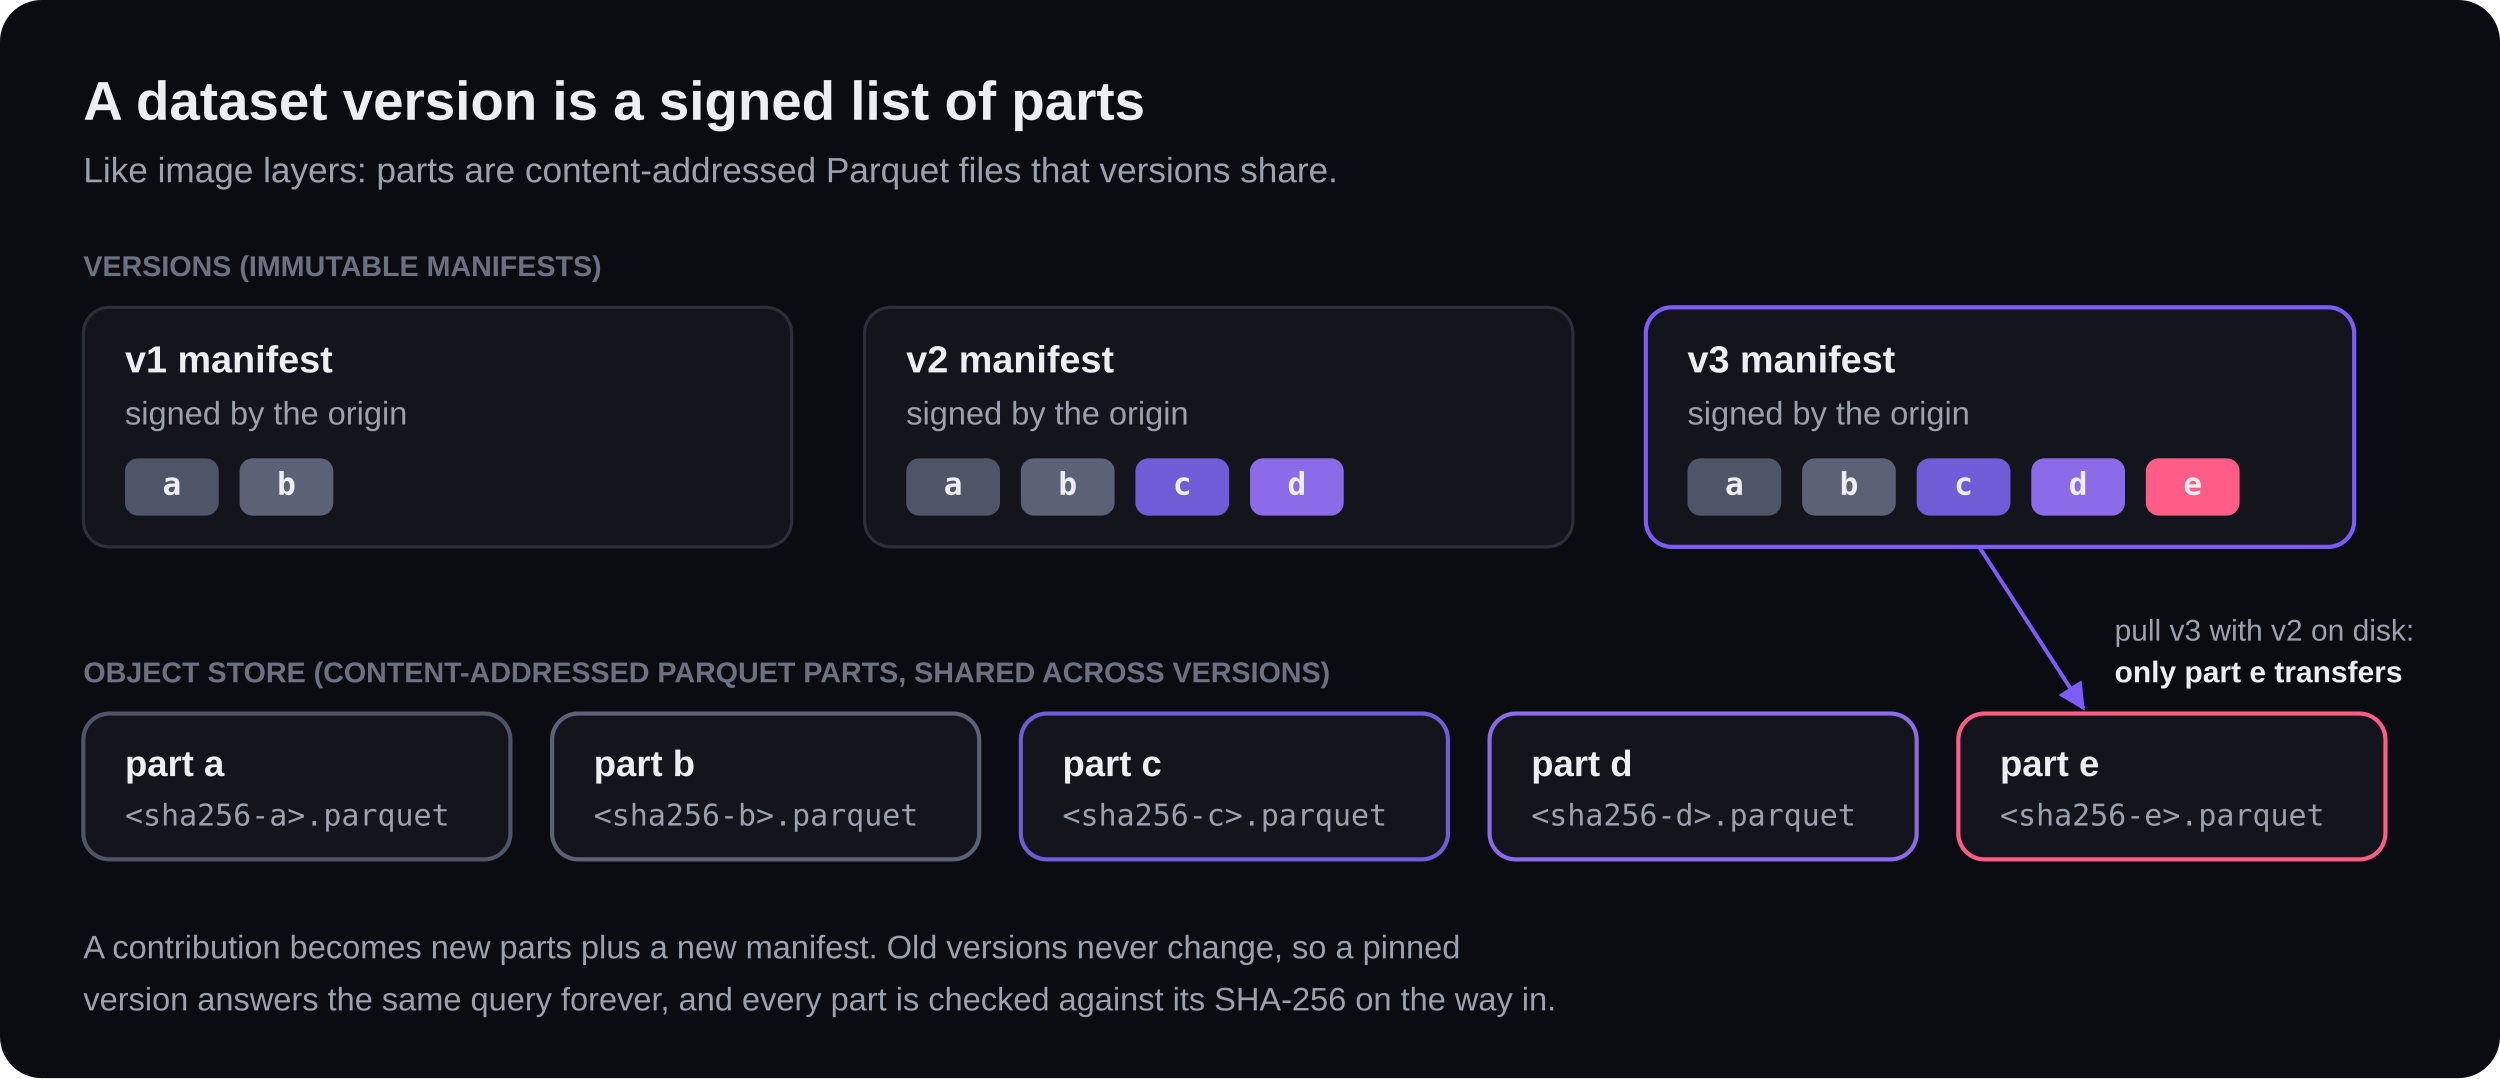
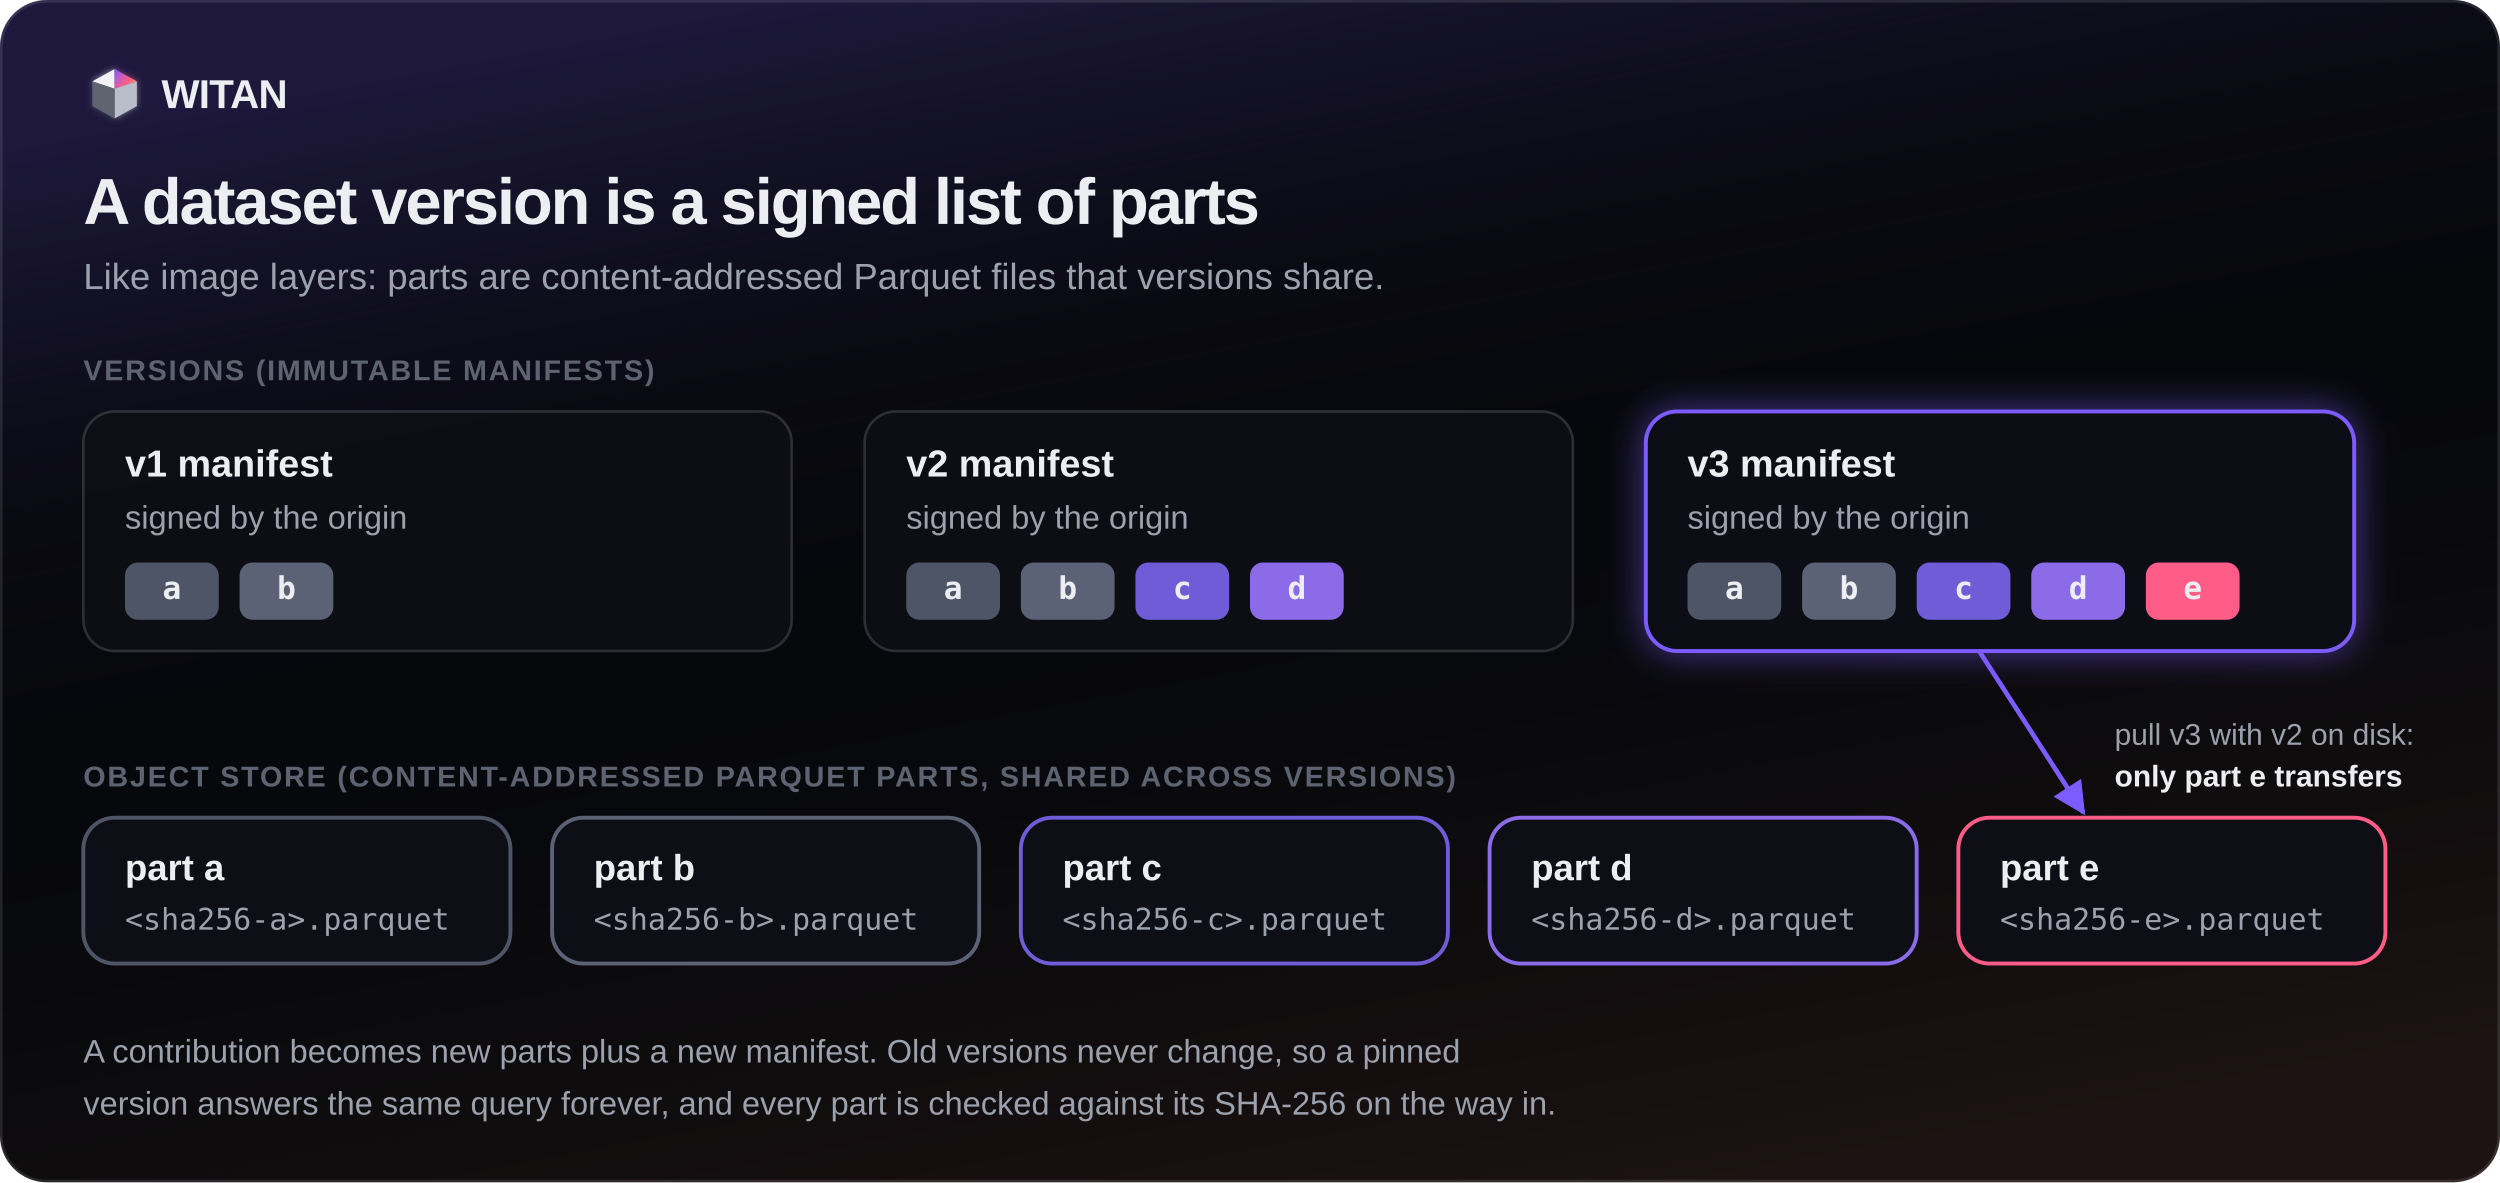
- <svg xmlns="http://www.w3.org/2000/svg" viewBox="0 0 960 414" width="960" height="414" role="img" aria-label="Dataset versions are signed manifests of shared Parquet parts" font-family="'Wanted Sans Variable', 'Wanted Sans', 'Segoe UI', 'Helvetica Neue', Arial, sans-serif" text-rendering="geometricPrecision">
+ <svg xmlns="http://www.w3.org/2000/svg" viewBox="0 0 960 454" width="960" height="454" role="img" aria-label="Dataset versions are signed manifests of shared Parquet parts" font-family="'Wanted Sans Variable', 'Wanted Sans', 'Segoe UI', 'Helvetica Neue', Arial, sans-serif" text-rendering="geometricPrecision">
  <defs>
    <marker id="arrow" viewBox="0 0 10 10" refX="9" refY="5" markerWidth="7" markerHeight="7" orient="auto-start-reverse">
      <path d="M0 0L10 5L0 10z" fill="#9BA1AD" />
    </marker>
    <marker id="arrow-v" viewBox="0 0 10 10" refX="9" refY="5" markerWidth="7" markerHeight="7" orient="auto-start-reverse">
      <path d="M0 0L10 5L0 10z" fill="#7C5CFF" />
    </marker>
+     <marker id="arrow-a" viewBox="0 0 10 10" refX="9" refY="5" markerWidth="7" markerHeight="7" orient="auto-start-reverse">
+       <path d="M0 0L10 5L0 10z" fill="#FFB35C" />
+     </marker>
+     <linearGradient id="aurora" x1="12" y1="2" x2="21" y2="10" gradientUnits="userSpaceOnUse">
+       <stop offset="0" stop-color="#7C5CFF" />
+       <stop offset=".6" stop-color="#FF5C87" />
+       <stop offset="1" stop-color="#FFB35C" />
+     </linearGradient>
+     <linearGradient id="aurora-h" x1="0" y1="0" x2="1" y2="0">
+       <stop offset="0" stop-color="#7C5CFF" />
+       <stop offset=".6" stop-color="#FF5C87" />
+       <stop offset="1" stop-color="#FFB35C" />
+     </linearGradient>
+     <linearGradient id="aurora-v" x1="0" y1="0" x2="0" y2="1">
+       <stop offset="0" stop-color="#9A80FF" />
+       <stop offset="1" stop-color="#7C5CFF" stop-opacity=".55" />
+     </linearGradient>
+     <linearGradient id="tint" x1=".3" y1="0" x2=".7" y2="1">
+       <stop offset="0" stop-color="#7C5CFF" stop-opacity=".2" />
+       <stop offset=".46" stop-color="#07080C" stop-opacity="0" />
+       <stop offset="1" stop-color="#FF8A4C" stop-opacity=".09" />
+     </linearGradient>
+     <filter id="glow-v" x="-50%" y="-50%" width="200%" height="200%">
+       <feDropShadow dx="0" dy="0" stdDeviation="7" flood-color="#7C5CFF" flood-opacity="0.55" />
+     </filter>
+     <filter id="glow-w" x="-50%" y="-50%" width="200%" height="200%">
+       <feDropShadow dx="0" dy="0" stdDeviation="2.5" flood-color="#ECEEF2" flood-opacity="0.45" />
+     </filter>
+     <filter id="glow-g" x="-50%" y="-50%" width="200%" height="200%">
+       <feDropShadow dx="0" dy="0" stdDeviation="4" flood-color="#58C48A" flood-opacity="0.8" />
+     </filter>
+     <filter id="glow-a" x="-50%" y="-50%" width="200%" height="200%">
+       <feDropShadow dx="0" dy="0" stdDeviation="4" flood-color="#FFB35C" flood-opacity="0.45" />
+     </filter>
+     <filter id="blur-mark" x="-50%" y="-50%" width="200%" height="200%">
+       <feGaussianBlur stdDeviation="1.2" />
+     </filter>
  </defs>
-   <rect width="960" height="414" rx="16" fill="#0B0C12" />
-   <text x="32" y="46" font-size="21" font-weight="700" fill="#ECEEF2">A dataset version is a signed list of parts</text>
-   <text x="32" y="70" font-size="13.5" fill="#9BA1AD">Like image layers: parts are content-addressed Parquet files that versions share.</text>
-   <text x="32" y="106" font-size="11" font-weight="600" fill="#6B7180" text-anchor="start" xml:space="preserve">VERSIONS (IMMUTABLE MANIFESTS)</text>
-   <rect x="32" y="118" width="272" height="92" rx="10" fill="#14151C" stroke="#2C2F3A" stroke-width="1.2" />
-   <text x="48" y="143" font-size="14.5" font-weight="600" fill="#ECEEF2" text-anchor="start" xml:space="preserve">v1 manifest</text>
-   <text x="48" y="163" font-size="12.5" font-weight="400" fill="#9BA1AD" text-anchor="start" xml:space="preserve">signed by the origin</text>
-   <rect x="48" y="176" width="36" height="22" rx="5" fill="#4E5566" />
-   <text x="66" y="190" font-size="12" font-weight="600" fill="#ECEEF2" text-anchor="middle" xml:space="preserve" font-family="'IBM Plex Mono', 'SFMono-Regular', Consolas, monospace">a</text>
-   <rect x="92" y="176" width="36" height="22" rx="5" fill="#5B6275" />
-   <text x="110" y="190" font-size="12" font-weight="600" fill="#ECEEF2" text-anchor="middle" xml:space="preserve" font-family="'IBM Plex Mono', 'SFMono-Regular', Consolas, monospace">b</text>
-   <rect x="332" y="118" width="272" height="92" rx="10" fill="#14151C" stroke="#2C2F3A" stroke-width="1.2" />
-   <text x="348" y="143" font-size="14.5" font-weight="600" fill="#ECEEF2" text-anchor="start" xml:space="preserve">v2 manifest</text>
-   <text x="348" y="163" font-size="12.5" font-weight="400" fill="#9BA1AD" text-anchor="start" xml:space="preserve">signed by the origin</text>
-   <rect x="348" y="176" width="36" height="22" rx="5" fill="#4E5566" />
-   <text x="366" y="190" font-size="12" font-weight="600" fill="#ECEEF2" text-anchor="middle" xml:space="preserve" font-family="'IBM Plex Mono', 'SFMono-Regular', Consolas, monospace">a</text>
-   <rect x="392" y="176" width="36" height="22" rx="5" fill="#5B6275" />
-   <text x="410" y="190" font-size="12" font-weight="600" fill="#ECEEF2" text-anchor="middle" xml:space="preserve" font-family="'IBM Plex Mono', 'SFMono-Regular', Consolas, monospace">b</text>
-   <rect x="436" y="176" width="36" height="22" rx="5" fill="#6F5CD6" />
-   <text x="454" y="190" font-size="12" font-weight="600" fill="#ECEEF2" text-anchor="middle" xml:space="preserve" font-family="'IBM Plex Mono', 'SFMono-Regular', Consolas, monospace">c</text>
-   <rect x="480" y="176" width="36" height="22" rx="5" fill="#8B6BE8" />
-   <text x="498" y="190" font-size="12" font-weight="600" fill="#ECEEF2" text-anchor="middle" xml:space="preserve" font-family="'IBM Plex Mono', 'SFMono-Regular', Consolas, monospace">d</text>
-   <rect x="632" y="118" width="272" height="92" rx="10" fill="#14151C" stroke="#7C5CFF" stroke-width="1.6" />
-   <text x="648" y="143" font-size="14.5" font-weight="600" fill="#ECEEF2" text-anchor="start" xml:space="preserve">v3 manifest</text>
-   <text x="648" y="163" font-size="12.5" font-weight="400" fill="#9BA1AD" text-anchor="start" xml:space="preserve">signed by the origin</text>
-   <rect x="648" y="176" width="36" height="22" rx="5" fill="#4E5566" />
-   <text x="666" y="190" font-size="12" font-weight="600" fill="#ECEEF2" text-anchor="middle" xml:space="preserve" font-family="'IBM Plex Mono', 'SFMono-Regular', Consolas, monospace">a</text>
-   <rect x="692" y="176" width="36" height="22" rx="5" fill="#5B6275" />
-   <text x="710" y="190" font-size="12" font-weight="600" fill="#ECEEF2" text-anchor="middle" xml:space="preserve" font-family="'IBM Plex Mono', 'SFMono-Regular', Consolas, monospace">b</text>
-   <rect x="736" y="176" width="36" height="22" rx="5" fill="#6F5CD6" />
-   <text x="754" y="190" font-size="12" font-weight="600" fill="#ECEEF2" text-anchor="middle" xml:space="preserve" font-family="'IBM Plex Mono', 'SFMono-Regular', Consolas, monospace">c</text>
-   <rect x="780" y="176" width="36" height="22" rx="5" fill="#8B6BE8" />
-   <text x="798" y="190" font-size="12" font-weight="600" fill="#ECEEF2" text-anchor="middle" xml:space="preserve" font-family="'IBM Plex Mono', 'SFMono-Regular', Consolas, monospace">d</text>
-   <rect x="824" y="176" width="36" height="22" rx="5" fill="#FF5C87" />
-   <text x="842" y="190" font-size="12" font-weight="600" fill="#ECEEF2" text-anchor="middle" xml:space="preserve" font-family="'IBM Plex Mono', 'SFMono-Regular', Consolas, monospace">e</text>
-   <text x="32" y="262" font-size="11" font-weight="600" fill="#6B7180" text-anchor="start" xml:space="preserve">OBJECT STORE (CONTENT-ADDRESSED PARQUET PARTS, SHARED ACROSS VERSIONS)</text>
-   <rect x="32" y="274" width="164" height="56" rx="10" fill="#14151C" stroke="#4E5566" stroke-width="1.6" />
-   <text x="48" y="298" font-size="14" font-weight="600" fill="#ECEEF2" text-anchor="start" xml:space="preserve">part a</text>
-   <text x="48" y="317" font-size="11.5" font-weight="400" fill="#9BA1AD" text-anchor="start" xml:space="preserve" font-family="'IBM Plex Mono', 'SFMono-Regular', Consolas, monospace">&lt;sha256-a&gt;.parquet</text>
-   <rect x="212" y="274" width="164" height="56" rx="10" fill="#14151C" stroke="#5B6275" stroke-width="1.6" />
-   <text x="228" y="298" font-size="14" font-weight="600" fill="#ECEEF2" text-anchor="start" xml:space="preserve">part b</text>
-   <text x="228" y="317" font-size="11.5" font-weight="400" fill="#9BA1AD" text-anchor="start" xml:space="preserve" font-family="'IBM Plex Mono', 'SFMono-Regular', Consolas, monospace">&lt;sha256-b&gt;.parquet</text>
-   <rect x="392" y="274" width="164" height="56" rx="10" fill="#14151C" stroke="#6F5CD6" stroke-width="1.6" />
-   <text x="408" y="298" font-size="14" font-weight="600" fill="#ECEEF2" text-anchor="start" xml:space="preserve">part c</text>
-   <text x="408" y="317" font-size="11.5" font-weight="400" fill="#9BA1AD" text-anchor="start" xml:space="preserve" font-family="'IBM Plex Mono', 'SFMono-Regular', Consolas, monospace">&lt;sha256-c&gt;.parquet</text>
-   <rect x="572" y="274" width="164" height="56" rx="10" fill="#14151C" stroke="#8B6BE8" stroke-width="1.6" />
-   <text x="588" y="298" font-size="14" font-weight="600" fill="#ECEEF2" text-anchor="start" xml:space="preserve">part d</text>
-   <text x="588" y="317" font-size="11.5" font-weight="400" fill="#9BA1AD" text-anchor="start" xml:space="preserve" font-family="'IBM Plex Mono', 'SFMono-Regular', Consolas, monospace">&lt;sha256-d&gt;.parquet</text>
-   <rect x="752" y="274" width="164" height="56" rx="10" fill="#14151C" stroke="#FF5C87" stroke-width="1.6" />
-   <text x="768" y="298" font-size="14" font-weight="600" fill="#ECEEF2" text-anchor="start" xml:space="preserve">part e</text>
-   <text x="768" y="317" font-size="11.5" font-weight="400" fill="#9BA1AD" text-anchor="start" xml:space="preserve" font-family="'IBM Plex Mono', 'SFMono-Regular', Consolas, monospace">&lt;sha256-e&gt;.parquet</text>
-   <path d="M760 210L800 272" stroke="#7C5CFF" stroke-width="1.5" fill="none" marker-end="url(#arrow-v)" />
-   <text x="812" y="246" font-size="11.5" font-weight="400" fill="#9BA1AD" text-anchor="start" xml:space="preserve">pull v3 with v2 on disk:</text>
-   <text x="812" y="262" font-size="11.5" font-weight="600" fill="#ECEEF2" text-anchor="start" xml:space="preserve">only part e transfers</text>
-   <text x="32" y="368" font-size="12.5" font-weight="400" fill="#9BA1AD" text-anchor="start" xml:space="preserve">A contribution becomes new parts plus a new manifest. Old versions never change, so a pinned</text>
-   <text x="32" y="388" font-size="12.5" font-weight="400" fill="#9BA1AD" text-anchor="start" xml:space="preserve">version answers the same query forever, and every part is checked against its SHA-256 on the way in.</text>
+   <rect width="960" height="454" rx="18" fill="#07080C" />
+   <rect width="960" height="454" rx="18" fill="url(#tint)" />
+   <rect x=".5" y=".5" width="959" height="453" rx="17.5" fill="none" stroke="#ECEEF2" stroke-opacity=".12" />
+   <g transform="translate(32.6 24.6) scale(0.95)" filter="url(#blur-mark)" opacity=".6">
+     <polygon points="3,7 12,2 12,10" fill="#F2F3F7" />
+     <polygon points="12,2 21,7 12,10" fill="url(#aurora)" />
+     <polygon points="21,7 21,17 12,22 12,10" fill="#B9BEC9" />
+     <polygon points="3,7 12,10 12,22 3,17" fill="#5E6470" />
+   </g>
+   <g transform="translate(32.6 24.6) scale(0.95)">
+     <polygon points="3,7 12,2 12,10" fill="#F2F3F7" />
+     <polygon points="12,2 21,7 12,10" fill="url(#aurora)" />
+     <polygon points="21,7 21,17 12,22 12,10" fill="#B9BEC9" />
+     <polygon points="3,7 12,10 12,22 3,17" fill="#5E6470" />
+   </g>
+   <text x="62" y="41.5" font-size="15.5" font-weight="700" letter-spacing="-0.3" fill="#ECEEF2">WITAN</text>
+   <text x="32" y="86" font-size="25" font-weight="800" letter-spacing="-0.8" fill="#ECEEF2">A dataset version is a signed list of parts</text>
+   <text x="32" y="111" font-size="14" fill="#9BA1AD">Like image layers: parts are content-addressed Parquet files that versions share.</text>
+   <g transform="translate(0 40)">
+     <text x="32" y="106" font-size="11" font-weight="600" letter-spacing="0.7" fill="#5D6370" xml:space="preserve">VERSIONS (IMMUTABLE MANIFESTS)</text>
+     <rect x="32" y="118" width="272" height="92" rx="12" fill="#0E0F16" fill-opacity=".86" stroke="#ECEEF2" stroke-opacity=".16" />
+     <text x="48" y="143" font-size="14.5" font-weight="600" fill="#ECEEF2" text-anchor="start" xml:space="preserve">v1 manifest</text>
+     <text x="48" y="163" font-size="12.5" font-weight="400" fill="#9BA1AD" text-anchor="start" xml:space="preserve">signed by the origin</text>
+     <rect x="48" y="176" width="36" height="22" rx="5" fill="#4E5566" />
+     <text x="66" y="190" font-size="12" font-weight="600" fill="#ECEEF2" text-anchor="middle" xml:space="preserve" font-family="'IBM Plex Mono', 'SFMono-Regular', Consolas, monospace">a</text>
+     <rect x="92" y="176" width="36" height="22" rx="5" fill="#5B6275" />
+     <text x="110" y="190" font-size="12" font-weight="600" fill="#ECEEF2" text-anchor="middle" xml:space="preserve" font-family="'IBM Plex Mono', 'SFMono-Regular', Consolas, monospace">b</text>
+     <rect x="332" y="118" width="272" height="92" rx="12" fill="#0E0F16" fill-opacity=".86" stroke="#ECEEF2" stroke-opacity=".16" />
+     <text x="348" y="143" font-size="14.5" font-weight="600" fill="#ECEEF2" text-anchor="start" xml:space="preserve">v2 manifest</text>
+     <text x="348" y="163" font-size="12.5" font-weight="400" fill="#9BA1AD" text-anchor="start" xml:space="preserve">signed by the origin</text>
+     <rect x="348" y="176" width="36" height="22" rx="5" fill="#4E5566" />
+     <text x="366" y="190" font-size="12" font-weight="600" fill="#ECEEF2" text-anchor="middle" xml:space="preserve" font-family="'IBM Plex Mono', 'SFMono-Regular', Consolas, monospace">a</text>
+     <rect x="392" y="176" width="36" height="22" rx="5" fill="#5B6275" />
+     <text x="410" y="190" font-size="12" font-weight="600" fill="#ECEEF2" text-anchor="middle" xml:space="preserve" font-family="'IBM Plex Mono', 'SFMono-Regular', Consolas, monospace">b</text>
+     <rect x="436" y="176" width="36" height="22" rx="5" fill="#6F5CD6" />
+     <text x="454" y="190" font-size="12" font-weight="600" fill="#ECEEF2" text-anchor="middle" xml:space="preserve" font-family="'IBM Plex Mono', 'SFMono-Regular', Consolas, monospace">c</text>
+     <rect x="480" y="176" width="36" height="22" rx="5" fill="#8B6BE8" />
+     <text x="498" y="190" font-size="12" font-weight="600" fill="#ECEEF2" text-anchor="middle" xml:space="preserve" font-family="'IBM Plex Mono', 'SFMono-Regular', Consolas, monospace">d</text>
+     <rect x="632" y="118" width="272" height="92" rx="12" fill="#0E0F16" stroke="#7C5CFF" stroke-width="1.5" filter="url(#glow-v)" />
+     <text x="648" y="143" font-size="14.5" font-weight="600" fill="#ECEEF2" text-anchor="start" xml:space="preserve">v3 manifest</text>
+     <text x="648" y="163" font-size="12.5" font-weight="400" fill="#9BA1AD" text-anchor="start" xml:space="preserve">signed by the origin</text>
+     <rect x="648" y="176" width="36" height="22" rx="5" fill="#4E5566" />
+     <text x="666" y="190" font-size="12" font-weight="600" fill="#ECEEF2" text-anchor="middle" xml:space="preserve" font-family="'IBM Plex Mono', 'SFMono-Regular', Consolas, monospace">a</text>
+     <rect x="692" y="176" width="36" height="22" rx="5" fill="#5B6275" />
+     <text x="710" y="190" font-size="12" font-weight="600" fill="#ECEEF2" text-anchor="middle" xml:space="preserve" font-family="'IBM Plex Mono', 'SFMono-Regular', Consolas, monospace">b</text>
+     <rect x="736" y="176" width="36" height="22" rx="5" fill="#6F5CD6" />
+     <text x="754" y="190" font-size="12" font-weight="600" fill="#ECEEF2" text-anchor="middle" xml:space="preserve" font-family="'IBM Plex Mono', 'SFMono-Regular', Consolas, monospace">c</text>
+     <rect x="780" y="176" width="36" height="22" rx="5" fill="#8B6BE8" />
+     <text x="798" y="190" font-size="12" font-weight="600" fill="#ECEEF2" text-anchor="middle" xml:space="preserve" font-family="'IBM Plex Mono', 'SFMono-Regular', Consolas, monospace">d</text>
+     <rect x="824" y="176" width="36" height="22" rx="5" fill="#FF5C87" />
+     <text x="842" y="190" font-size="12" font-weight="600" fill="#ECEEF2" text-anchor="middle" xml:space="preserve" font-family="'IBM Plex Mono', 'SFMono-Regular', Consolas, monospace">e</text>
+     <text x="32" y="262" font-size="11" font-weight="600" letter-spacing="0.7" fill="#5D6370" xml:space="preserve">OBJECT STORE (CONTENT-ADDRESSED PARQUET PARTS, SHARED ACROSS VERSIONS)</text>
+     <rect x="32" y="274" width="164" height="56" rx="12" fill="#0E0F16" stroke="#4E5566" stroke-width="1.5" />
+     <text x="48" y="298" font-size="14" font-weight="600" fill="#ECEEF2" text-anchor="start" xml:space="preserve">part a</text>
+     <text x="48" y="317" font-size="11.5" font-weight="400" fill="#9BA1AD" text-anchor="start" xml:space="preserve" font-family="'IBM Plex Mono', 'SFMono-Regular', Consolas, monospace">&lt;sha256-a&gt;.parquet</text>
+     <rect x="212" y="274" width="164" height="56" rx="12" fill="#0E0F16" stroke="#5B6275" stroke-width="1.5" />
+     <text x="228" y="298" font-size="14" font-weight="600" fill="#ECEEF2" text-anchor="start" xml:space="preserve">part b</text>
+     <text x="228" y="317" font-size="11.5" font-weight="400" fill="#9BA1AD" text-anchor="start" xml:space="preserve" font-family="'IBM Plex Mono', 'SFMono-Regular', Consolas, monospace">&lt;sha256-b&gt;.parquet</text>
+     <rect x="392" y="274" width="164" height="56" rx="12" fill="#0E0F16" stroke="#6F5CD6" stroke-width="1.5" />
+     <text x="408" y="298" font-size="14" font-weight="600" fill="#ECEEF2" text-anchor="start" xml:space="preserve">part c</text>
+     <text x="408" y="317" font-size="11.5" font-weight="400" fill="#9BA1AD" text-anchor="start" xml:space="preserve" font-family="'IBM Plex Mono', 'SFMono-Regular', Consolas, monospace">&lt;sha256-c&gt;.parquet</text>
+     <rect x="572" y="274" width="164" height="56" rx="12" fill="#0E0F16" stroke="#8B6BE8" stroke-width="1.5" />
+     <text x="588" y="298" font-size="14" font-weight="600" fill="#ECEEF2" text-anchor="start" xml:space="preserve">part d</text>
+     <text x="588" y="317" font-size="11.5" font-weight="400" fill="#9BA1AD" text-anchor="start" xml:space="preserve" font-family="'IBM Plex Mono', 'SFMono-Regular', Consolas, monospace">&lt;sha256-d&gt;.parquet</text>
+     <rect x="752" y="274" width="164" height="56" rx="12" fill="#0E0F16" stroke="#FF5C87" stroke-width="1.5" />
+     <text x="768" y="298" font-size="14" font-weight="600" fill="#ECEEF2" text-anchor="start" xml:space="preserve">part e</text>
+     <text x="768" y="317" font-size="11.5" font-weight="400" fill="#9BA1AD" text-anchor="start" xml:space="preserve" font-family="'IBM Plex Mono', 'SFMono-Regular', Consolas, monospace">&lt;sha256-e&gt;.parquet</text>
+     <path d="M760 210L800 272" fill="none" stroke="#7C5CFF" stroke-width="1.8" marker-end="url(#arrow-v)" />
+     <text x="812" y="246" font-size="11.5" font-weight="400" fill="#9BA1AD" text-anchor="start" xml:space="preserve">pull v3 with v2 on disk:</text>
+     <text x="812" y="262" font-size="11.5" font-weight="600" fill="#ECEEF2" text-anchor="start" xml:space="preserve">only part e transfers</text>
+     <text x="32" y="368" font-size="12.5" font-weight="400" fill="#9BA1AD" text-anchor="start" xml:space="preserve">A contribution becomes new parts plus a new manifest. Old versions never change, so a pinned</text>
+     <text x="32" y="388" font-size="12.5" font-weight="400" fill="#9BA1AD" text-anchor="start" xml:space="preserve">version answers the same query forever, and every part is checked against its SHA-256 on the way in.</text>
+   </g>
</svg>
